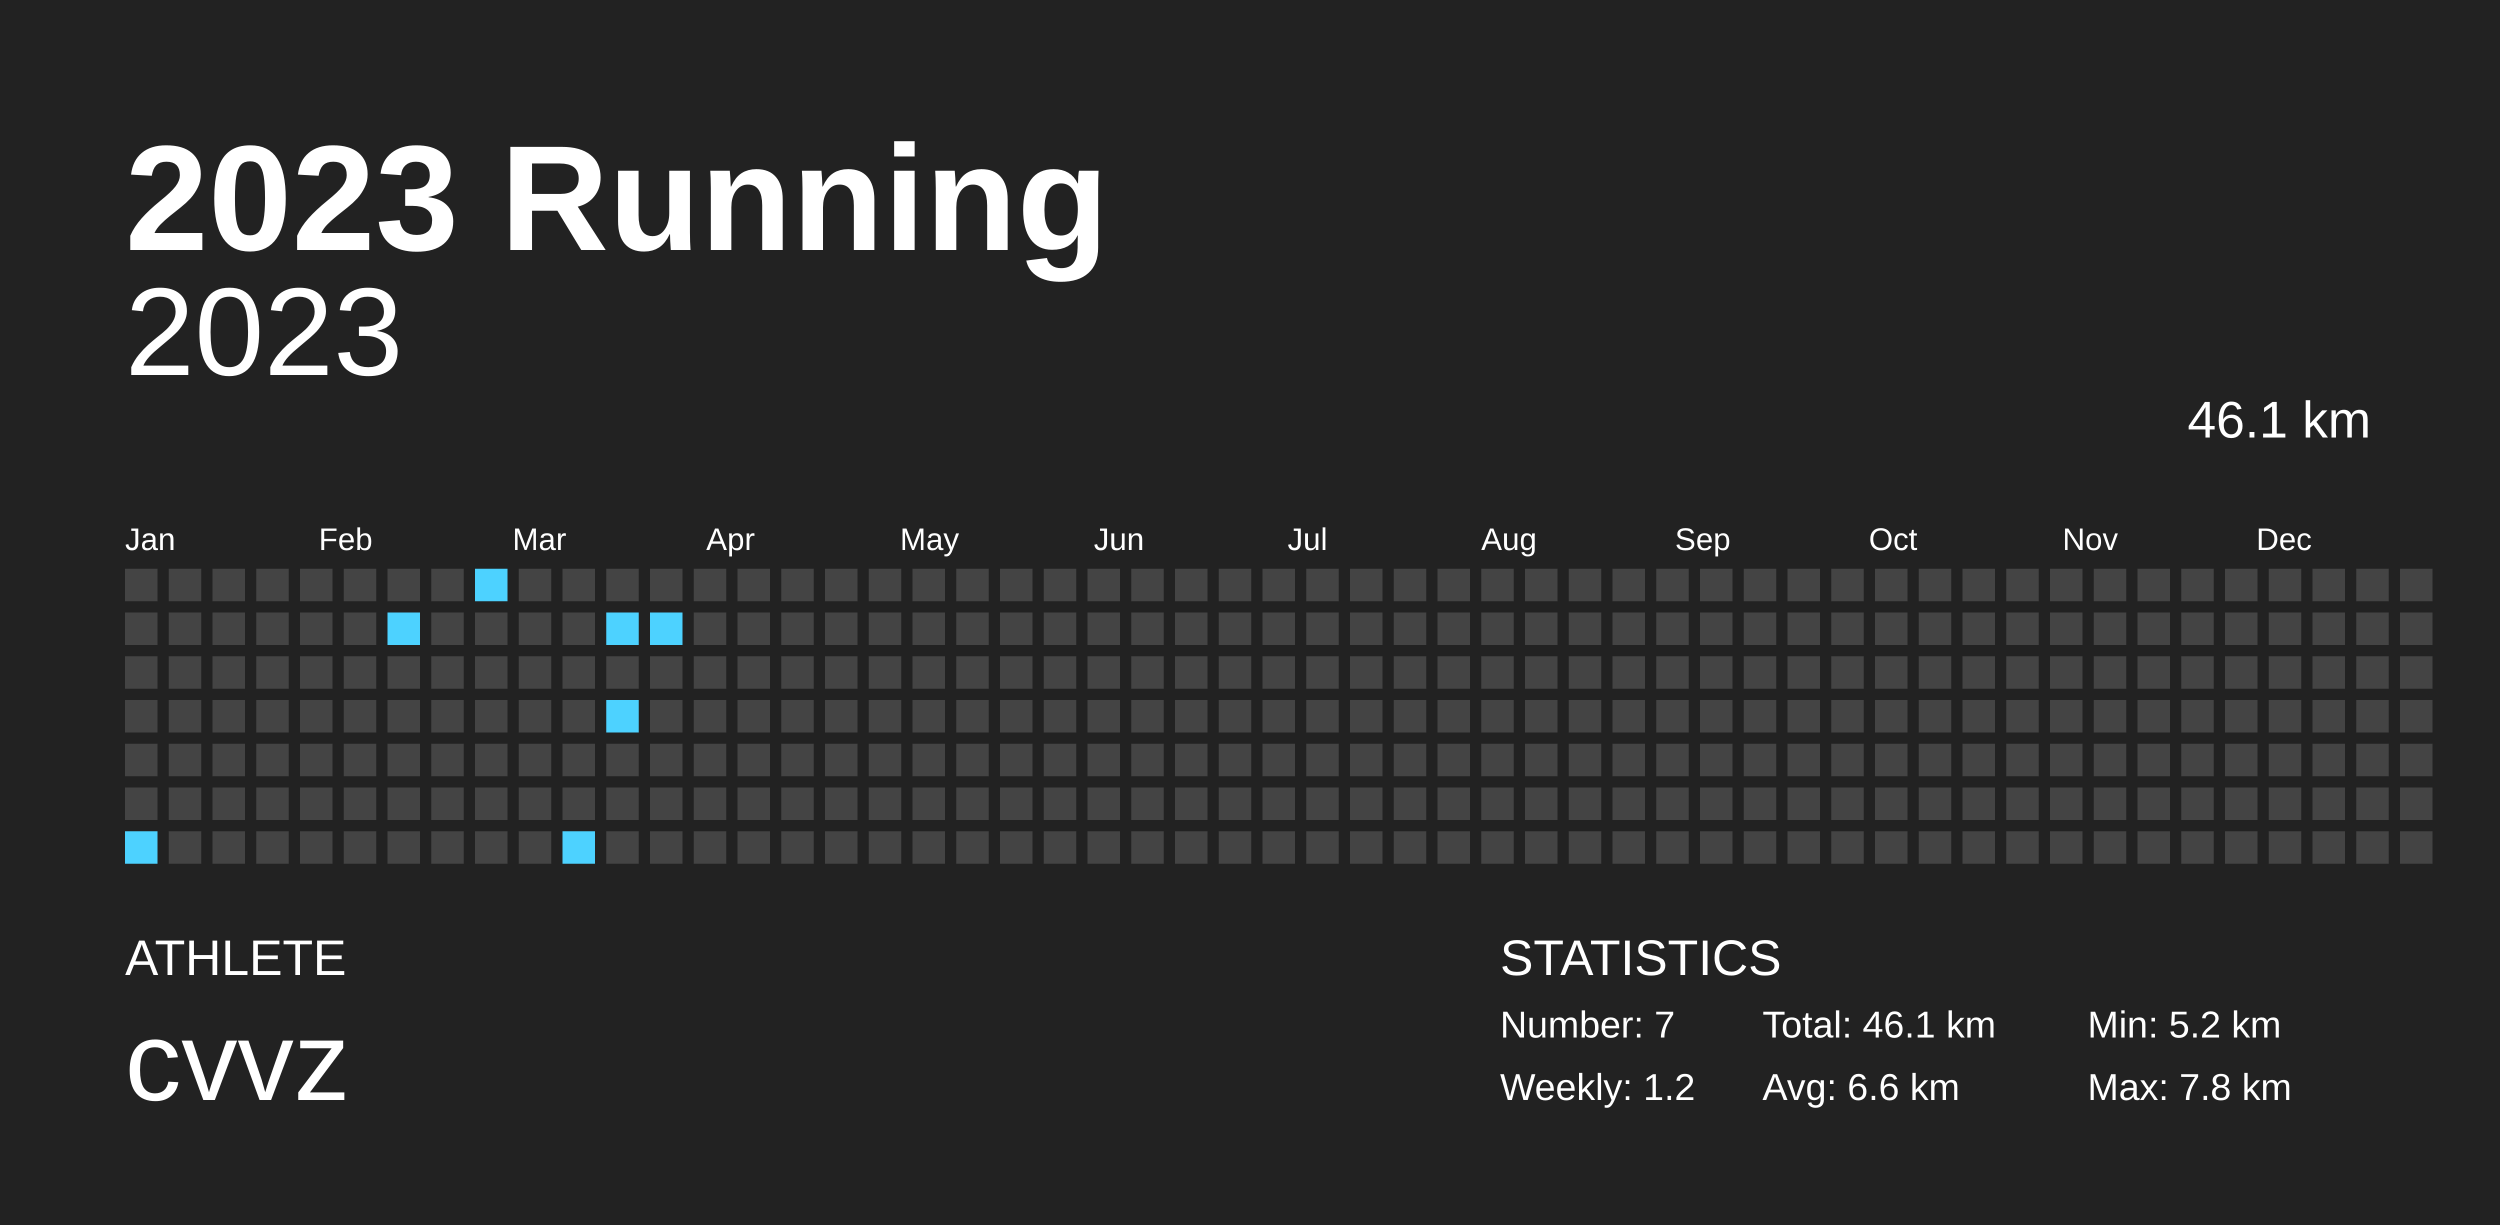
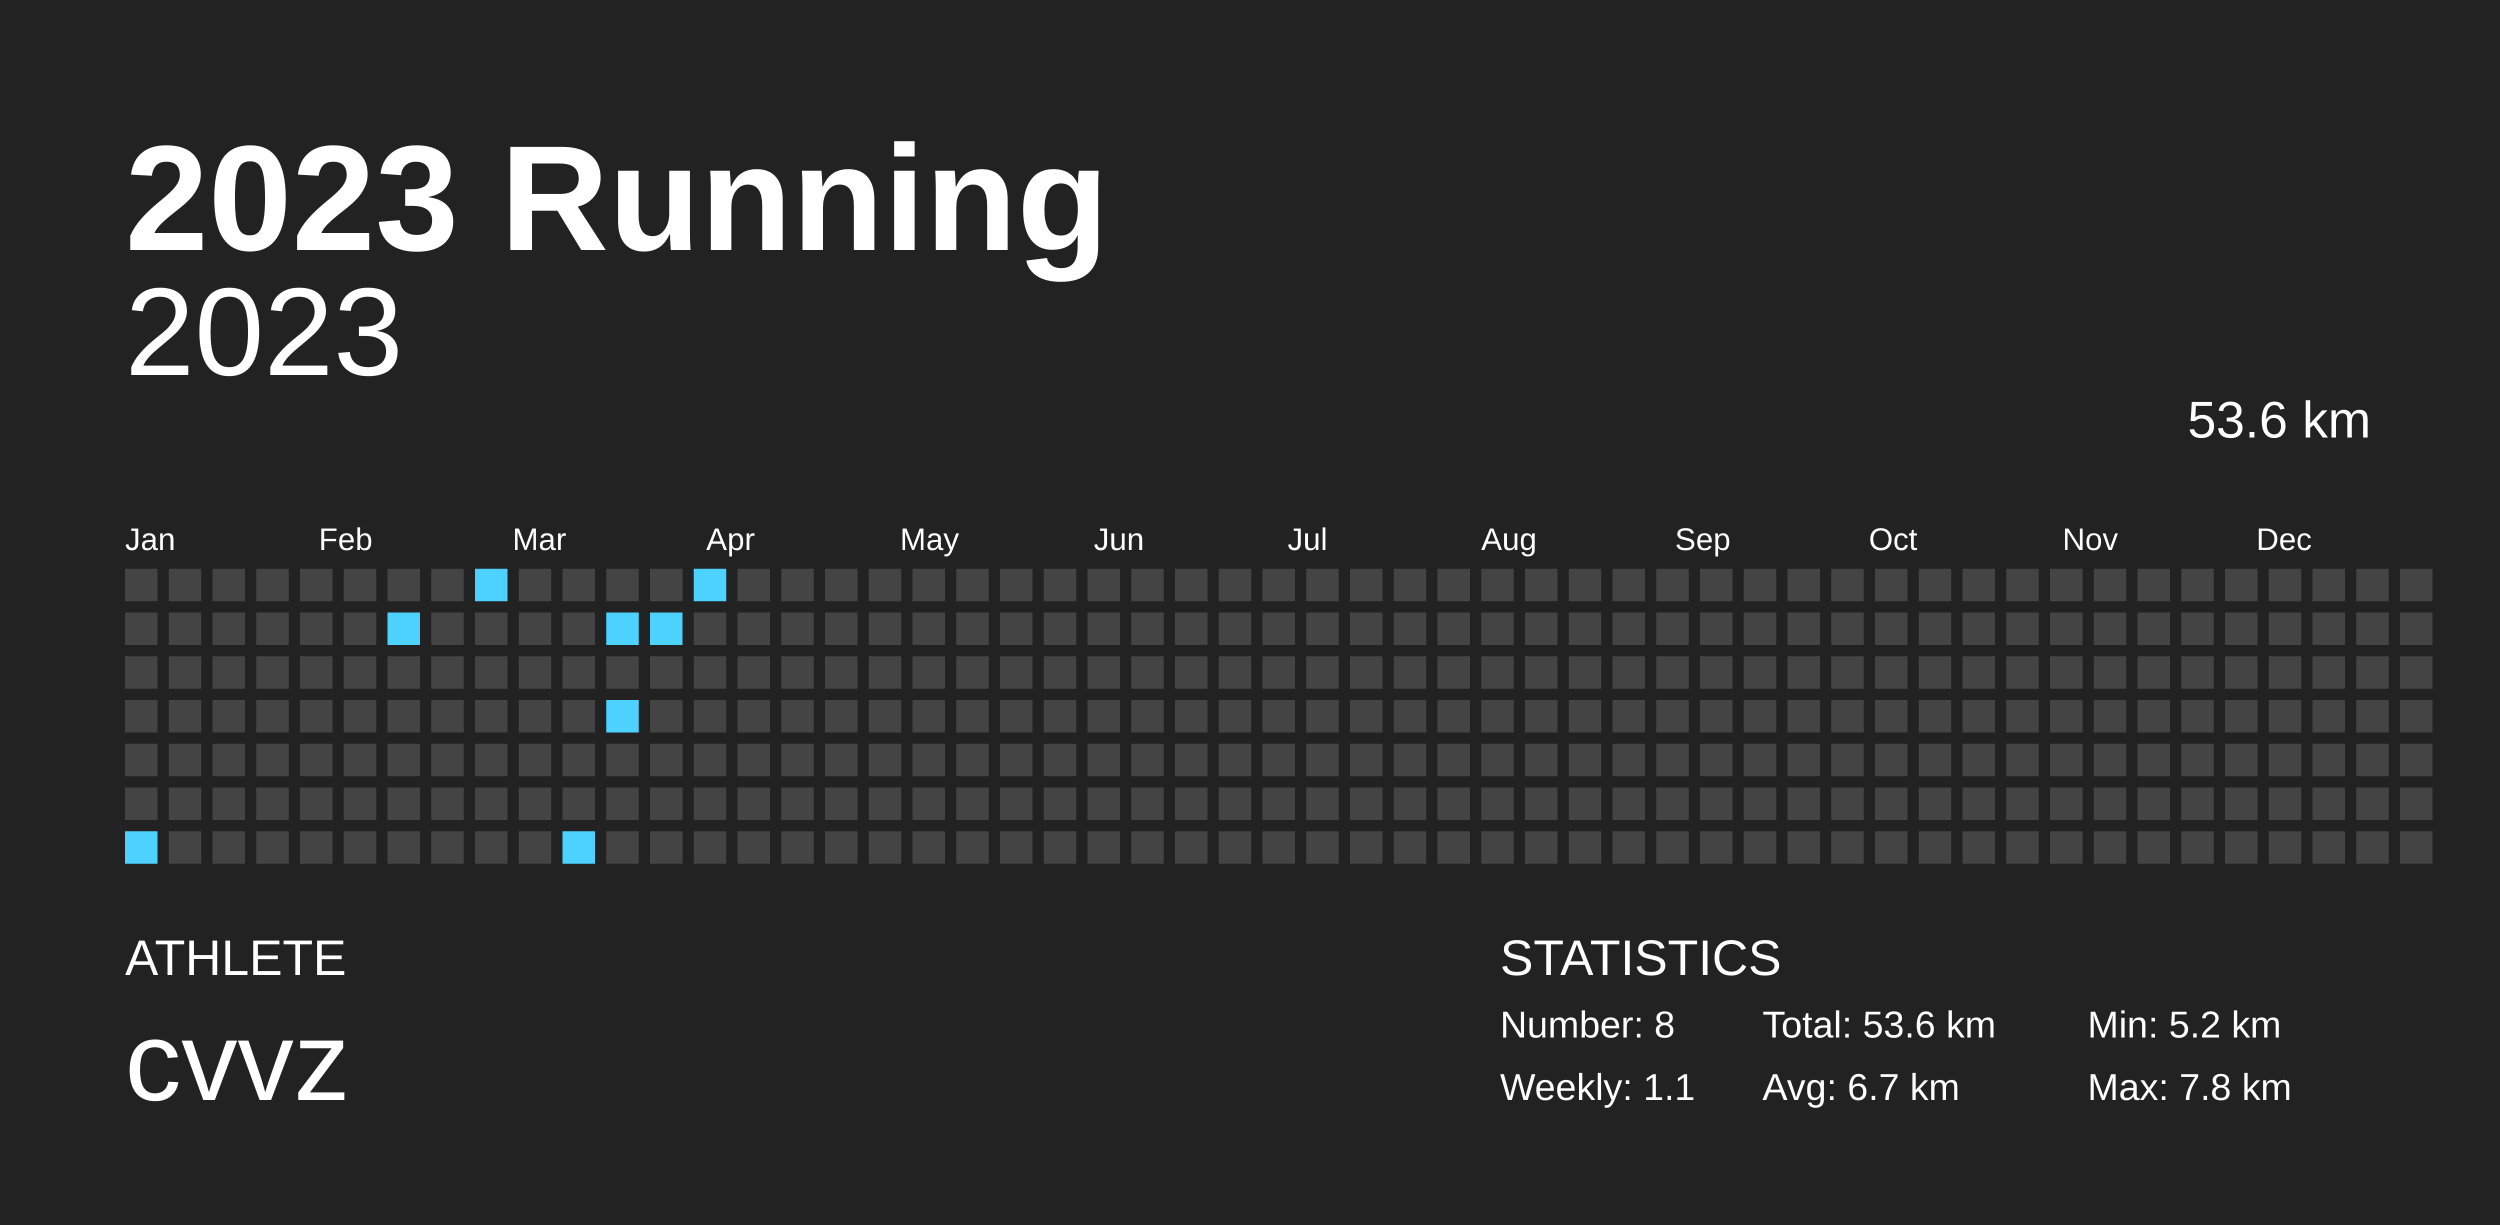
<svg xmlns="http://www.w3.org/2000/svg" baseProfile="full" height="98mm" version="1.1" viewBox="0,0,200,98" width="200mm">
  <defs />
  <rect fill="#222222" height="98" width="200" x="0" y="0" />
  <text fill="#FFFFFF" style="font-size:12px; font-family:Arial; font-weight:bold;" x="10" y="20">2023 Running</text>
  <text fill="#FFFFFF" style="font-size:4px; font-family:Arial" x="10" y="78">ATHLETE</text>
  <text fill="#FFFFFF" style="font-size:9px; font-family:Arial" x="10" y="88">cvvz</text>
  <text fill="#FFFFFF" style="font-size:4px; font-family:Arial" x="120" y="78">STATISTICS</text>
-   <text fill="#FFFFFF" style="font-size:3px; font-family:Arial" x="120" y="83">Number: 7</text>
-   <text fill="#FFFFFF" style="font-size:3px; font-family:Arial" x="120" y="88">Weekly: 1.2</text>
-   <text fill="#FFFFFF" style="font-size:3px; font-family:Arial" x="141" y="83">Total: 46.1 km</text>
-   <text fill="#FFFFFF" style="font-size:3px; font-family:Arial" x="141" y="88">Avg: 6.6 km</text>
+   <text fill="#FFFFFF" style="font-size:3px; font-family:Arial" x="120" y="83">Number: 8</text>
+   <text fill="#FFFFFF" style="font-size:3px; font-family:Arial" x="120" y="88">Weekly: 1.1</text>
+   <text fill="#FFFFFF" style="font-size:3px; font-family:Arial" x="141" y="83">Total: 53.6 km</text>
+   <text fill="#FFFFFF" style="font-size:3px; font-family:Arial" x="141" y="88">Avg: 6.7 km</text>
  <text fill="#FFFFFF" style="font-size:3px; font-family:Arial" x="167" y="83">Min: 5.2 km</text>
  <text fill="#FFFFFF" style="font-size:3px; font-family:Arial" x="167" y="88">Max: 7.8 km</text>
  <text alignment-baseline="hanging" fill="#FFFFFF" style="font-size:10.0px; font-family:Arial;" x="10" y="30">2023</text>
-   <text alignment-baseline="hanging" fill="#FFFFFF" style="font-size:4.125px; font-family:Arial;" x="175" y="35">46.1 km</text>
+   <text alignment-baseline="hanging" fill="#FFFFFF" style="font-size:4.125px; font-family:Arial;" x="175" y="35">53.6 km</text>
  <text fill="#FFFFFF" style="font-size:2.5px; font-family:Arial" x="10.0" y="44">Jan</text>
  <text fill="#FFFFFF" style="font-size:2.5px; font-family:Arial" x="25.5" y="44">Feb</text>
  <text fill="#FFFFFF" style="font-size:2.5px; font-family:Arial" x="41.0" y="44">Mar</text>
  <text fill="#FFFFFF" style="font-size:2.5px; font-family:Arial" x="56.5" y="44">Apr</text>
  <text fill="#FFFFFF" style="font-size:2.5px; font-family:Arial" x="72.0" y="44">May</text>
  <text fill="#FFFFFF" style="font-size:2.5px; font-family:Arial" x="87.5" y="44">Jun</text>
  <text fill="#FFFFFF" style="font-size:2.5px; font-family:Arial" x="103.0" y="44">Jul</text>
  <text fill="#FFFFFF" style="font-size:2.5px; font-family:Arial" x="118.5" y="44">Aug</text>
  <text fill="#FFFFFF" style="font-size:2.5px; font-family:Arial" x="134.0" y="44">Sep</text>
  <text fill="#FFFFFF" style="font-size:2.5px; font-family:Arial" x="149.5" y="44">Oct</text>
  <text fill="#FFFFFF" style="font-size:2.5px; font-family:Arial" x="165.0" y="44">Nov</text>
  <text fill="#FFFFFF" style="font-size:2.5px; font-family:Arial" x="180.5" y="44">Dec</text>
  <rect fill="#444444" height="2.6" width="2.6" x="10.0" y="45.5" />
  <rect fill="#444444" height="2.6" width="2.6" x="10.0" y="49.0" />
  <rect fill="#444444" height="2.6" width="2.6" x="10.0" y="52.5" />
  <rect fill="#444444" height="2.6" width="2.6" x="10.0" y="56.0" />
  <rect fill="#444444" height="2.6" width="2.6" x="10.0" y="59.5" />
  <rect fill="#444444" height="2.6" width="2.6" x="10.0" y="63.0" />
  <rect fill="#4dd2ff" height="2.6" width="2.6" x="10.0" y="66.5" />
  <rect fill="#444444" height="2.6" width="2.6" x="13.5" y="45.5" />
  <rect fill="#444444" height="2.6" width="2.6" x="13.5" y="49.0" />
  <rect fill="#444444" height="2.6" width="2.6" x="13.5" y="52.5" />
  <rect fill="#444444" height="2.6" width="2.6" x="13.5" y="56.0" />
  <rect fill="#444444" height="2.6" width="2.6" x="13.5" y="59.5" />
  <rect fill="#444444" height="2.6" width="2.6" x="13.5" y="63.0" />
  <rect fill="#444444" height="2.6" width="2.6" x="13.5" y="66.5" />
  <rect fill="#444444" height="2.6" width="2.6" x="17.0" y="45.5" />
  <rect fill="#444444" height="2.6" width="2.6" x="17.0" y="49.0" />
  <rect fill="#444444" height="2.6" width="2.6" x="17.0" y="52.5" />
  <rect fill="#444444" height="2.6" width="2.6" x="17.0" y="56.0" />
  <rect fill="#444444" height="2.6" width="2.6" x="17.0" y="59.5" />
  <rect fill="#444444" height="2.6" width="2.6" x="17.0" y="63.0" />
  <rect fill="#444444" height="2.6" width="2.6" x="17.0" y="66.5" />
  <rect fill="#444444" height="2.6" width="2.6" x="20.5" y="45.5" />
  <rect fill="#444444" height="2.6" width="2.6" x="20.5" y="49.0" />
  <rect fill="#444444" height="2.6" width="2.6" x="20.5" y="52.5" />
  <rect fill="#444444" height="2.6" width="2.6" x="20.5" y="56.0" />
  <rect fill="#444444" height="2.6" width="2.6" x="20.5" y="59.5" />
  <rect fill="#444444" height="2.6" width="2.6" x="20.5" y="63.0" />
  <rect fill="#444444" height="2.6" width="2.6" x="20.5" y="66.5" />
  <rect fill="#444444" height="2.6" width="2.6" x="24.0" y="45.5" />
  <rect fill="#444444" height="2.6" width="2.6" x="24.0" y="49.0" />
  <rect fill="#444444" height="2.6" width="2.6" x="24.0" y="52.5" />
  <rect fill="#444444" height="2.6" width="2.6" x="24.0" y="56.0" />
  <rect fill="#444444" height="2.6" width="2.6" x="24.0" y="59.5" />
  <rect fill="#444444" height="2.6" width="2.6" x="24.0" y="63.0" />
  <rect fill="#444444" height="2.6" width="2.6" x="24.0" y="66.5" />
  <rect fill="#444444" height="2.6" width="2.6" x="27.5" y="45.5" />
  <rect fill="#444444" height="2.6" width="2.6" x="27.5" y="49.0" />
  <rect fill="#444444" height="2.6" width="2.6" x="27.5" y="52.5" />
  <rect fill="#444444" height="2.6" width="2.6" x="27.5" y="56.0" />
  <rect fill="#444444" height="2.6" width="2.6" x="27.5" y="59.5" />
  <rect fill="#444444" height="2.6" width="2.6" x="27.5" y="63.0" />
  <rect fill="#444444" height="2.6" width="2.6" x="27.5" y="66.5" />
  <rect fill="#444444" height="2.6" width="2.6" x="31.0" y="45.5" />
  <rect fill="#4dd2ff" height="2.6" width="2.6" x="31.0" y="49.0" />
  <rect fill="#444444" height="2.6" width="2.6" x="31.0" y="52.5" />
  <rect fill="#444444" height="2.6" width="2.6" x="31.0" y="56.0" />
  <rect fill="#444444" height="2.6" width="2.6" x="31.0" y="59.5" />
  <rect fill="#444444" height="2.6" width="2.6" x="31.0" y="63.0" />
  <rect fill="#444444" height="2.6" width="2.6" x="31.0" y="66.5" />
  <rect fill="#444444" height="2.6" width="2.6" x="34.5" y="45.5" />
  <rect fill="#444444" height="2.6" width="2.6" x="34.5" y="49.0" />
  <rect fill="#444444" height="2.6" width="2.6" x="34.5" y="52.5" />
  <rect fill="#444444" height="2.6" width="2.6" x="34.5" y="56.0" />
  <rect fill="#444444" height="2.6" width="2.6" x="34.5" y="59.5" />
  <rect fill="#444444" height="2.6" width="2.6" x="34.5" y="63.0" />
  <rect fill="#444444" height="2.6" width="2.6" x="34.5" y="66.5" />
  <rect fill="#4dd2ff" height="2.6" width="2.6" x="38.0" y="45.5" />
  <rect fill="#444444" height="2.6" width="2.6" x="38.0" y="49.0" />
  <rect fill="#444444" height="2.6" width="2.6" x="38.0" y="52.5" />
  <rect fill="#444444" height="2.6" width="2.6" x="38.0" y="56.0" />
  <rect fill="#444444" height="2.6" width="2.6" x="38.0" y="59.5" />
  <rect fill="#444444" height="2.6" width="2.6" x="38.0" y="63.0" />
  <rect fill="#444444" height="2.6" width="2.6" x="38.0" y="66.5" />
  <rect fill="#444444" height="2.6" width="2.6" x="41.5" y="45.5" />
  <rect fill="#444444" height="2.6" width="2.6" x="41.5" y="49.0" />
  <rect fill="#444444" height="2.6" width="2.6" x="41.5" y="52.5" />
  <rect fill="#444444" height="2.6" width="2.6" x="41.5" y="56.0" />
  <rect fill="#444444" height="2.6" width="2.6" x="41.5" y="59.5" />
  <rect fill="#444444" height="2.6" width="2.6" x="41.5" y="63.0" />
  <rect fill="#444444" height="2.6" width="2.6" x="41.5" y="66.5" />
  <rect fill="#444444" height="2.6" width="2.6" x="45.0" y="45.5" />
  <rect fill="#444444" height="2.6" width="2.6" x="45.0" y="49.0" />
  <rect fill="#444444" height="2.6" width="2.6" x="45.0" y="52.5" />
  <rect fill="#444444" height="2.6" width="2.6" x="45.0" y="56.0" />
  <rect fill="#444444" height="2.6" width="2.6" x="45.0" y="59.5" />
  <rect fill="#444444" height="2.6" width="2.6" x="45.0" y="63.0" />
  <rect fill="#4dd2ff" height="2.6" width="2.6" x="45.0" y="66.5" />
  <rect fill="#444444" height="2.6" width="2.6" x="48.5" y="45.5" />
  <rect fill="#4dd2ff" height="2.6" width="2.6" x="48.5" y="49.0" />
  <rect fill="#444444" height="2.6" width="2.6" x="48.5" y="52.5" />
  <rect fill="#4dd2ff" height="2.6" width="2.6" x="48.5" y="56.0" />
  <rect fill="#444444" height="2.6" width="2.6" x="48.5" y="59.5" />
  <rect fill="#444444" height="2.6" width="2.6" x="48.5" y="63.0" />
  <rect fill="#444444" height="2.6" width="2.6" x="48.5" y="66.5" />
  <rect fill="#444444" height="2.6" width="2.6" x="52.0" y="45.5" />
  <rect fill="#4dd2ff" height="2.6" width="2.6" x="52.0" y="49.0" />
  <rect fill="#444444" height="2.6" width="2.6" x="52.0" y="52.5" />
  <rect fill="#444444" height="2.6" width="2.6" x="52.0" y="56.0" />
  <rect fill="#444444" height="2.6" width="2.6" x="52.0" y="59.5" />
  <rect fill="#444444" height="2.6" width="2.6" x="52.0" y="63.0" />
  <rect fill="#444444" height="2.6" width="2.6" x="52.0" y="66.5" />
-   <rect fill="#444444" height="2.6" width="2.6" x="55.5" y="45.5" />
+   <rect fill="#4dd2ff" height="2.6" width="2.6" x="55.5" y="45.5" />
  <rect fill="#444444" height="2.6" width="2.6" x="55.5" y="49.0" />
  <rect fill="#444444" height="2.6" width="2.6" x="55.5" y="52.5" />
  <rect fill="#444444" height="2.6" width="2.6" x="55.5" y="56.0" />
  <rect fill="#444444" height="2.6" width="2.6" x="55.5" y="59.5" />
  <rect fill="#444444" height="2.6" width="2.6" x="55.5" y="63.0" />
  <rect fill="#444444" height="2.6" width="2.6" x="55.5" y="66.5" />
  <rect fill="#444444" height="2.6" width="2.6" x="59.0" y="45.5" />
  <rect fill="#444444" height="2.6" width="2.6" x="59.0" y="49.0" />
  <rect fill="#444444" height="2.6" width="2.6" x="59.0" y="52.5" />
  <rect fill="#444444" height="2.6" width="2.6" x="59.0" y="56.0" />
  <rect fill="#444444" height="2.6" width="2.6" x="59.0" y="59.5" />
  <rect fill="#444444" height="2.6" width="2.6" x="59.0" y="63.0" />
  <rect fill="#444444" height="2.6" width="2.6" x="59.0" y="66.5" />
  <rect fill="#444444" height="2.6" width="2.6" x="62.5" y="45.5" />
  <rect fill="#444444" height="2.6" width="2.6" x="62.5" y="49.0" />
  <rect fill="#444444" height="2.6" width="2.6" x="62.5" y="52.5" />
  <rect fill="#444444" height="2.6" width="2.6" x="62.5" y="56.0" />
  <rect fill="#444444" height="2.6" width="2.6" x="62.5" y="59.5" />
  <rect fill="#444444" height="2.6" width="2.6" x="62.5" y="63.0" />
  <rect fill="#444444" height="2.6" width="2.6" x="62.5" y="66.5" />
  <rect fill="#444444" height="2.6" width="2.6" x="66.0" y="45.5" />
  <rect fill="#444444" height="2.6" width="2.6" x="66.0" y="49.0" />
  <rect fill="#444444" height="2.6" width="2.6" x="66.0" y="52.5" />
  <rect fill="#444444" height="2.6" width="2.6" x="66.0" y="56.0" />
  <rect fill="#444444" height="2.6" width="2.6" x="66.0" y="59.5" />
  <rect fill="#444444" height="2.6" width="2.6" x="66.0" y="63.0" />
  <rect fill="#444444" height="2.6" width="2.6" x="66.0" y="66.5" />
  <rect fill="#444444" height="2.6" width="2.6" x="69.5" y="45.5" />
  <rect fill="#444444" height="2.6" width="2.6" x="69.5" y="49.0" />
  <rect fill="#444444" height="2.6" width="2.6" x="69.5" y="52.5" />
  <rect fill="#444444" height="2.6" width="2.6" x="69.5" y="56.0" />
  <rect fill="#444444" height="2.6" width="2.6" x="69.5" y="59.5" />
  <rect fill="#444444" height="2.6" width="2.6" x="69.5" y="63.0" />
  <rect fill="#444444" height="2.6" width="2.6" x="69.5" y="66.5" />
  <rect fill="#444444" height="2.6" width="2.6" x="73.0" y="45.5" />
  <rect fill="#444444" height="2.6" width="2.6" x="73.0" y="49.0" />
  <rect fill="#444444" height="2.6" width="2.6" x="73.0" y="52.5" />
  <rect fill="#444444" height="2.6" width="2.6" x="73.0" y="56.0" />
  <rect fill="#444444" height="2.6" width="2.6" x="73.0" y="59.5" />
  <rect fill="#444444" height="2.6" width="2.6" x="73.0" y="63.0" />
  <rect fill="#444444" height="2.6" width="2.6" x="73.0" y="66.5" />
  <rect fill="#444444" height="2.6" width="2.6" x="76.5" y="45.5" />
  <rect fill="#444444" height="2.6" width="2.6" x="76.5" y="49.0" />
  <rect fill="#444444" height="2.6" width="2.6" x="76.5" y="52.5" />
  <rect fill="#444444" height="2.6" width="2.6" x="76.5" y="56.0" />
  <rect fill="#444444" height="2.6" width="2.6" x="76.5" y="59.5" />
  <rect fill="#444444" height="2.6" width="2.6" x="76.5" y="63.0" />
  <rect fill="#444444" height="2.6" width="2.6" x="76.5" y="66.5" />
  <rect fill="#444444" height="2.6" width="2.6" x="80.0" y="45.5" />
  <rect fill="#444444" height="2.6" width="2.6" x="80.0" y="49.0" />
  <rect fill="#444444" height="2.6" width="2.6" x="80.0" y="52.5" />
  <rect fill="#444444" height="2.6" width="2.6" x="80.0" y="56.0" />
  <rect fill="#444444" height="2.6" width="2.6" x="80.0" y="59.5" />
  <rect fill="#444444" height="2.6" width="2.6" x="80.0" y="63.0" />
  <rect fill="#444444" height="2.6" width="2.6" x="80.0" y="66.5" />
  <rect fill="#444444" height="2.6" width="2.6" x="83.5" y="45.5" />
  <rect fill="#444444" height="2.6" width="2.6" x="83.5" y="49.0" />
  <rect fill="#444444" height="2.6" width="2.6" x="83.5" y="52.5" />
  <rect fill="#444444" height="2.6" width="2.6" x="83.5" y="56.0" />
  <rect fill="#444444" height="2.6" width="2.6" x="83.5" y="59.5" />
  <rect fill="#444444" height="2.6" width="2.6" x="83.5" y="63.0" />
  <rect fill="#444444" height="2.6" width="2.6" x="83.5" y="66.5" />
  <rect fill="#444444" height="2.6" width="2.6" x="87.0" y="45.5" />
  <rect fill="#444444" height="2.6" width="2.6" x="87.0" y="49.0" />
  <rect fill="#444444" height="2.6" width="2.6" x="87.0" y="52.5" />
  <rect fill="#444444" height="2.6" width="2.6" x="87.0" y="56.0" />
  <rect fill="#444444" height="2.6" width="2.6" x="87.0" y="59.5" />
  <rect fill="#444444" height="2.6" width="2.6" x="87.0" y="63.0" />
  <rect fill="#444444" height="2.6" width="2.6" x="87.0" y="66.5" />
  <rect fill="#444444" height="2.6" width="2.6" x="90.5" y="45.5" />
  <rect fill="#444444" height="2.6" width="2.6" x="90.5" y="49.0" />
  <rect fill="#444444" height="2.6" width="2.6" x="90.5" y="52.5" />
  <rect fill="#444444" height="2.6" width="2.6" x="90.5" y="56.0" />
  <rect fill="#444444" height="2.6" width="2.6" x="90.5" y="59.5" />
  <rect fill="#444444" height="2.6" width="2.6" x="90.5" y="63.0" />
  <rect fill="#444444" height="2.6" width="2.6" x="90.5" y="66.5" />
  <rect fill="#444444" height="2.6" width="2.6" x="94.0" y="45.5" />
  <rect fill="#444444" height="2.6" width="2.6" x="94.0" y="49.0" />
  <rect fill="#444444" height="2.6" width="2.6" x="94.0" y="52.5" />
  <rect fill="#444444" height="2.6" width="2.6" x="94.0" y="56.0" />
  <rect fill="#444444" height="2.6" width="2.6" x="94.0" y="59.5" />
  <rect fill="#444444" height="2.6" width="2.6" x="94.0" y="63.0" />
  <rect fill="#444444" height="2.6" width="2.6" x="94.0" y="66.5" />
  <rect fill="#444444" height="2.6" width="2.6" x="97.5" y="45.5" />
  <rect fill="#444444" height="2.6" width="2.6" x="97.5" y="49.0" />
  <rect fill="#444444" height="2.6" width="2.6" x="97.5" y="52.5" />
  <rect fill="#444444" height="2.6" width="2.6" x="97.5" y="56.0" />
  <rect fill="#444444" height="2.6" width="2.6" x="97.5" y="59.5" />
  <rect fill="#444444" height="2.6" width="2.6" x="97.5" y="63.0" />
  <rect fill="#444444" height="2.6" width="2.6" x="97.5" y="66.5" />
  <rect fill="#444444" height="2.6" width="2.6" x="101.0" y="45.5" />
  <rect fill="#444444" height="2.6" width="2.6" x="101.0" y="49.0" />
  <rect fill="#444444" height="2.6" width="2.6" x="101.0" y="52.5" />
  <rect fill="#444444" height="2.6" width="2.6" x="101.0" y="56.0" />
  <rect fill="#444444" height="2.6" width="2.6" x="101.0" y="59.5" />
  <rect fill="#444444" height="2.6" width="2.6" x="101.0" y="63.0" />
  <rect fill="#444444" height="2.6" width="2.6" x="101.0" y="66.5" />
  <rect fill="#444444" height="2.6" width="2.6" x="104.5" y="45.5" />
  <rect fill="#444444" height="2.6" width="2.6" x="104.5" y="49.0" />
  <rect fill="#444444" height="2.6" width="2.6" x="104.5" y="52.5" />
  <rect fill="#444444" height="2.6" width="2.6" x="104.5" y="56.0" />
  <rect fill="#444444" height="2.6" width="2.6" x="104.5" y="59.5" />
  <rect fill="#444444" height="2.6" width="2.6" x="104.5" y="63.0" />
  <rect fill="#444444" height="2.6" width="2.6" x="104.5" y="66.5" />
  <rect fill="#444444" height="2.6" width="2.6" x="108.0" y="45.5" />
  <rect fill="#444444" height="2.6" width="2.6" x="108.0" y="49.0" />
  <rect fill="#444444" height="2.6" width="2.6" x="108.0" y="52.5" />
  <rect fill="#444444" height="2.6" width="2.6" x="108.0" y="56.0" />
  <rect fill="#444444" height="2.6" width="2.6" x="108.0" y="59.5" />
  <rect fill="#444444" height="2.6" width="2.6" x="108.0" y="63.0" />
  <rect fill="#444444" height="2.6" width="2.6" x="108.0" y="66.5" />
  <rect fill="#444444" height="2.6" width="2.6" x="111.5" y="45.5" />
  <rect fill="#444444" height="2.6" width="2.6" x="111.5" y="49.0" />
  <rect fill="#444444" height="2.6" width="2.6" x="111.5" y="52.5" />
  <rect fill="#444444" height="2.6" width="2.6" x="111.5" y="56.0" />
  <rect fill="#444444" height="2.6" width="2.6" x="111.5" y="59.5" />
  <rect fill="#444444" height="2.6" width="2.6" x="111.5" y="63.0" />
  <rect fill="#444444" height="2.6" width="2.6" x="111.5" y="66.5" />
  <rect fill="#444444" height="2.6" width="2.6" x="115.0" y="45.5" />
  <rect fill="#444444" height="2.6" width="2.6" x="115.0" y="49.0" />
  <rect fill="#444444" height="2.6" width="2.6" x="115.0" y="52.5" />
  <rect fill="#444444" height="2.6" width="2.6" x="115.0" y="56.0" />
  <rect fill="#444444" height="2.6" width="2.6" x="115.0" y="59.5" />
  <rect fill="#444444" height="2.6" width="2.6" x="115.0" y="63.0" />
  <rect fill="#444444" height="2.6" width="2.6" x="115.0" y="66.5" />
  <rect fill="#444444" height="2.6" width="2.6" x="118.5" y="45.5" />
  <rect fill="#444444" height="2.6" width="2.6" x="118.5" y="49.0" />
  <rect fill="#444444" height="2.6" width="2.6" x="118.5" y="52.5" />
  <rect fill="#444444" height="2.6" width="2.6" x="118.5" y="56.0" />
  <rect fill="#444444" height="2.6" width="2.6" x="118.5" y="59.5" />
  <rect fill="#444444" height="2.6" width="2.6" x="118.5" y="63.0" />
  <rect fill="#444444" height="2.6" width="2.6" x="118.5" y="66.5" />
  <rect fill="#444444" height="2.6" width="2.6" x="122.0" y="45.5" />
  <rect fill="#444444" height="2.6" width="2.6" x="122.0" y="49.0" />
  <rect fill="#444444" height="2.6" width="2.6" x="122.0" y="52.5" />
  <rect fill="#444444" height="2.6" width="2.6" x="122.0" y="56.0" />
  <rect fill="#444444" height="2.6" width="2.6" x="122.0" y="59.5" />
  <rect fill="#444444" height="2.6" width="2.6" x="122.0" y="63.0" />
  <rect fill="#444444" height="2.6" width="2.6" x="122.0" y="66.5" />
  <rect fill="#444444" height="2.6" width="2.6" x="125.5" y="45.5" />
  <rect fill="#444444" height="2.6" width="2.6" x="125.5" y="49.0" />
  <rect fill="#444444" height="2.6" width="2.6" x="125.5" y="52.5" />
  <rect fill="#444444" height="2.6" width="2.6" x="125.5" y="56.0" />
  <rect fill="#444444" height="2.6" width="2.6" x="125.5" y="59.5" />
  <rect fill="#444444" height="2.6" width="2.6" x="125.5" y="63.0" />
  <rect fill="#444444" height="2.6" width="2.6" x="125.5" y="66.5" />
  <rect fill="#444444" height="2.6" width="2.6" x="129.0" y="45.5" />
  <rect fill="#444444" height="2.6" width="2.6" x="129.0" y="49.0" />
  <rect fill="#444444" height="2.6" width="2.6" x="129.0" y="52.5" />
  <rect fill="#444444" height="2.6" width="2.6" x="129.0" y="56.0" />
  <rect fill="#444444" height="2.6" width="2.6" x="129.0" y="59.5" />
  <rect fill="#444444" height="2.6" width="2.6" x="129.0" y="63.0" />
  <rect fill="#444444" height="2.6" width="2.6" x="129.0" y="66.5" />
  <rect fill="#444444" height="2.6" width="2.6" x="132.5" y="45.5" />
  <rect fill="#444444" height="2.6" width="2.6" x="132.5" y="49.0" />
  <rect fill="#444444" height="2.6" width="2.6" x="132.5" y="52.5" />
  <rect fill="#444444" height="2.6" width="2.6" x="132.5" y="56.0" />
  <rect fill="#444444" height="2.6" width="2.6" x="132.5" y="59.5" />
  <rect fill="#444444" height="2.6" width="2.6" x="132.5" y="63.0" />
  <rect fill="#444444" height="2.6" width="2.6" x="132.5" y="66.5" />
  <rect fill="#444444" height="2.6" width="2.6" x="136.0" y="45.5" />
  <rect fill="#444444" height="2.6" width="2.6" x="136.0" y="49.0" />
  <rect fill="#444444" height="2.6" width="2.6" x="136.0" y="52.5" />
  <rect fill="#444444" height="2.6" width="2.6" x="136.0" y="56.0" />
  <rect fill="#444444" height="2.6" width="2.6" x="136.0" y="59.5" />
  <rect fill="#444444" height="2.6" width="2.6" x="136.0" y="63.0" />
  <rect fill="#444444" height="2.6" width="2.6" x="136.0" y="66.5" />
  <rect fill="#444444" height="2.6" width="2.6" x="139.5" y="45.5" />
  <rect fill="#444444" height="2.6" width="2.6" x="139.5" y="49.0" />
  <rect fill="#444444" height="2.6" width="2.6" x="139.5" y="52.5" />
  <rect fill="#444444" height="2.6" width="2.6" x="139.5" y="56.0" />
  <rect fill="#444444" height="2.6" width="2.6" x="139.5" y="59.5" />
  <rect fill="#444444" height="2.6" width="2.6" x="139.5" y="63.0" />
  <rect fill="#444444" height="2.6" width="2.6" x="139.5" y="66.5" />
  <rect fill="#444444" height="2.6" width="2.6" x="143.0" y="45.5" />
  <rect fill="#444444" height="2.6" width="2.6" x="143.0" y="49.0" />
  <rect fill="#444444" height="2.6" width="2.6" x="143.0" y="52.5" />
  <rect fill="#444444" height="2.6" width="2.6" x="143.0" y="56.0" />
  <rect fill="#444444" height="2.6" width="2.6" x="143.0" y="59.5" />
  <rect fill="#444444" height="2.6" width="2.6" x="143.0" y="63.0" />
  <rect fill="#444444" height="2.6" width="2.6" x="143.0" y="66.5" />
  <rect fill="#444444" height="2.6" width="2.6" x="146.5" y="45.5" />
  <rect fill="#444444" height="2.6" width="2.6" x="146.5" y="49.0" />
  <rect fill="#444444" height="2.6" width="2.6" x="146.5" y="52.5" />
  <rect fill="#444444" height="2.6" width="2.6" x="146.5" y="56.0" />
  <rect fill="#444444" height="2.6" width="2.6" x="146.5" y="59.5" />
  <rect fill="#444444" height="2.6" width="2.6" x="146.5" y="63.0" />
  <rect fill="#444444" height="2.6" width="2.6" x="146.5" y="66.5" />
  <rect fill="#444444" height="2.6" width="2.6" x="150.0" y="45.5" />
  <rect fill="#444444" height="2.6" width="2.6" x="150.0" y="49.0" />
  <rect fill="#444444" height="2.6" width="2.6" x="150.0" y="52.5" />
  <rect fill="#444444" height="2.6" width="2.6" x="150.0" y="56.0" />
  <rect fill="#444444" height="2.6" width="2.6" x="150.0" y="59.5" />
  <rect fill="#444444" height="2.6" width="2.6" x="150.0" y="63.0" />
  <rect fill="#444444" height="2.6" width="2.6" x="150.0" y="66.5" />
  <rect fill="#444444" height="2.6" width="2.6" x="153.5" y="45.5" />
  <rect fill="#444444" height="2.6" width="2.6" x="153.5" y="49.0" />
  <rect fill="#444444" height="2.6" width="2.6" x="153.5" y="52.5" />
  <rect fill="#444444" height="2.6" width="2.6" x="153.5" y="56.0" />
  <rect fill="#444444" height="2.6" width="2.6" x="153.5" y="59.5" />
  <rect fill="#444444" height="2.6" width="2.6" x="153.5" y="63.0" />
  <rect fill="#444444" height="2.6" width="2.6" x="153.5" y="66.5" />
  <rect fill="#444444" height="2.6" width="2.6" x="157.0" y="45.5" />
  <rect fill="#444444" height="2.6" width="2.6" x="157.0" y="49.0" />
  <rect fill="#444444" height="2.6" width="2.6" x="157.0" y="52.5" />
  <rect fill="#444444" height="2.6" width="2.6" x="157.0" y="56.0" />
  <rect fill="#444444" height="2.6" width="2.6" x="157.0" y="59.5" />
  <rect fill="#444444" height="2.6" width="2.6" x="157.0" y="63.0" />
  <rect fill="#444444" height="2.6" width="2.6" x="157.0" y="66.5" />
  <rect fill="#444444" height="2.6" width="2.6" x="160.5" y="45.5" />
  <rect fill="#444444" height="2.6" width="2.6" x="160.5" y="49.0" />
  <rect fill="#444444" height="2.6" width="2.6" x="160.5" y="52.5" />
  <rect fill="#444444" height="2.6" width="2.6" x="160.5" y="56.0" />
  <rect fill="#444444" height="2.6" width="2.6" x="160.5" y="59.5" />
  <rect fill="#444444" height="2.6" width="2.6" x="160.5" y="63.0" />
  <rect fill="#444444" height="2.6" width="2.6" x="160.5" y="66.5" />
  <rect fill="#444444" height="2.6" width="2.6" x="164.0" y="45.5" />
  <rect fill="#444444" height="2.6" width="2.6" x="164.0" y="49.0" />
  <rect fill="#444444" height="2.6" width="2.6" x="164.0" y="52.5" />
  <rect fill="#444444" height="2.6" width="2.6" x="164.0" y="56.0" />
  <rect fill="#444444" height="2.6" width="2.6" x="164.0" y="59.5" />
  <rect fill="#444444" height="2.6" width="2.6" x="164.0" y="63.0" />
  <rect fill="#444444" height="2.6" width="2.6" x="164.0" y="66.5" />
  <rect fill="#444444" height="2.6" width="2.6" x="167.5" y="45.5" />
  <rect fill="#444444" height="2.6" width="2.6" x="167.5" y="49.0" />
  <rect fill="#444444" height="2.6" width="2.6" x="167.5" y="52.5" />
  <rect fill="#444444" height="2.6" width="2.6" x="167.5" y="56.0" />
  <rect fill="#444444" height="2.6" width="2.6" x="167.5" y="59.5" />
  <rect fill="#444444" height="2.6" width="2.6" x="167.5" y="63.0" />
  <rect fill="#444444" height="2.6" width="2.6" x="167.5" y="66.5" />
  <rect fill="#444444" height="2.6" width="2.6" x="171.0" y="45.5" />
  <rect fill="#444444" height="2.6" width="2.6" x="171.0" y="49.0" />
  <rect fill="#444444" height="2.6" width="2.6" x="171.0" y="52.5" />
  <rect fill="#444444" height="2.6" width="2.6" x="171.0" y="56.0" />
  <rect fill="#444444" height="2.6" width="2.6" x="171.0" y="59.5" />
  <rect fill="#444444" height="2.6" width="2.6" x="171.0" y="63.0" />
  <rect fill="#444444" height="2.6" width="2.6" x="171.0" y="66.5" />
  <rect fill="#444444" height="2.6" width="2.6" x="174.5" y="45.5" />
  <rect fill="#444444" height="2.6" width="2.6" x="174.5" y="49.0" />
  <rect fill="#444444" height="2.6" width="2.6" x="174.5" y="52.5" />
  <rect fill="#444444" height="2.6" width="2.6" x="174.5" y="56.0" />
  <rect fill="#444444" height="2.6" width="2.6" x="174.5" y="59.5" />
  <rect fill="#444444" height="2.6" width="2.6" x="174.5" y="63.0" />
  <rect fill="#444444" height="2.6" width="2.6" x="174.5" y="66.5" />
  <rect fill="#444444" height="2.6" width="2.6" x="178.0" y="45.5" />
  <rect fill="#444444" height="2.6" width="2.6" x="178.0" y="49.0" />
  <rect fill="#444444" height="2.6" width="2.6" x="178.0" y="52.5" />
  <rect fill="#444444" height="2.6" width="2.6" x="178.0" y="56.0" />
  <rect fill="#444444" height="2.6" width="2.6" x="178.0" y="59.5" />
  <rect fill="#444444" height="2.6" width="2.6" x="178.0" y="63.0" />
  <rect fill="#444444" height="2.6" width="2.6" x="178.0" y="66.5" />
  <rect fill="#444444" height="2.6" width="2.6" x="181.5" y="45.5" />
  <rect fill="#444444" height="2.6" width="2.6" x="181.5" y="49.0" />
  <rect fill="#444444" height="2.6" width="2.6" x="181.5" y="52.5" />
  <rect fill="#444444" height="2.6" width="2.6" x="181.5" y="56.0" />
  <rect fill="#444444" height="2.6" width="2.6" x="181.5" y="59.5" />
  <rect fill="#444444" height="2.6" width="2.6" x="181.5" y="63.0" />
  <rect fill="#444444" height="2.6" width="2.6" x="181.5" y="66.5" />
  <rect fill="#444444" height="2.6" width="2.6" x="185.0" y="45.5" />
  <rect fill="#444444" height="2.6" width="2.6" x="185.0" y="49.0" />
  <rect fill="#444444" height="2.6" width="2.6" x="185.0" y="52.5" />
  <rect fill="#444444" height="2.6" width="2.6" x="185.0" y="56.0" />
  <rect fill="#444444" height="2.6" width="2.6" x="185.0" y="59.5" />
  <rect fill="#444444" height="2.6" width="2.6" x="185.0" y="63.0" />
  <rect fill="#444444" height="2.6" width="2.6" x="185.0" y="66.5" />
  <rect fill="#444444" height="2.6" width="2.6" x="188.5" y="45.5" />
  <rect fill="#444444" height="2.6" width="2.6" x="188.5" y="49.0" />
  <rect fill="#444444" height="2.6" width="2.6" x="188.5" y="52.5" />
  <rect fill="#444444" height="2.6" width="2.6" x="188.5" y="56.0" />
  <rect fill="#444444" height="2.6" width="2.6" x="188.5" y="59.5" />
  <rect fill="#444444" height="2.6" width="2.6" x="188.5" y="63.0" />
  <rect fill="#444444" height="2.6" width="2.6" x="188.5" y="66.5" />
  <rect fill="#444444" height="2.6" width="2.6" x="192.0" y="45.5" />
  <rect fill="#444444" height="2.6" width="2.6" x="192.0" y="49.0" />
  <rect fill="#444444" height="2.6" width="2.6" x="192.0" y="52.5" />
  <rect fill="#444444" height="2.6" width="2.6" x="192.0" y="56.0" />
  <rect fill="#444444" height="2.6" width="2.6" x="192.0" y="59.5" />
  <rect fill="#444444" height="2.6" width="2.6" x="192.0" y="63.0" />
  <rect fill="#444444" height="2.6" width="2.6" x="192.0" y="66.5" />
</svg>
